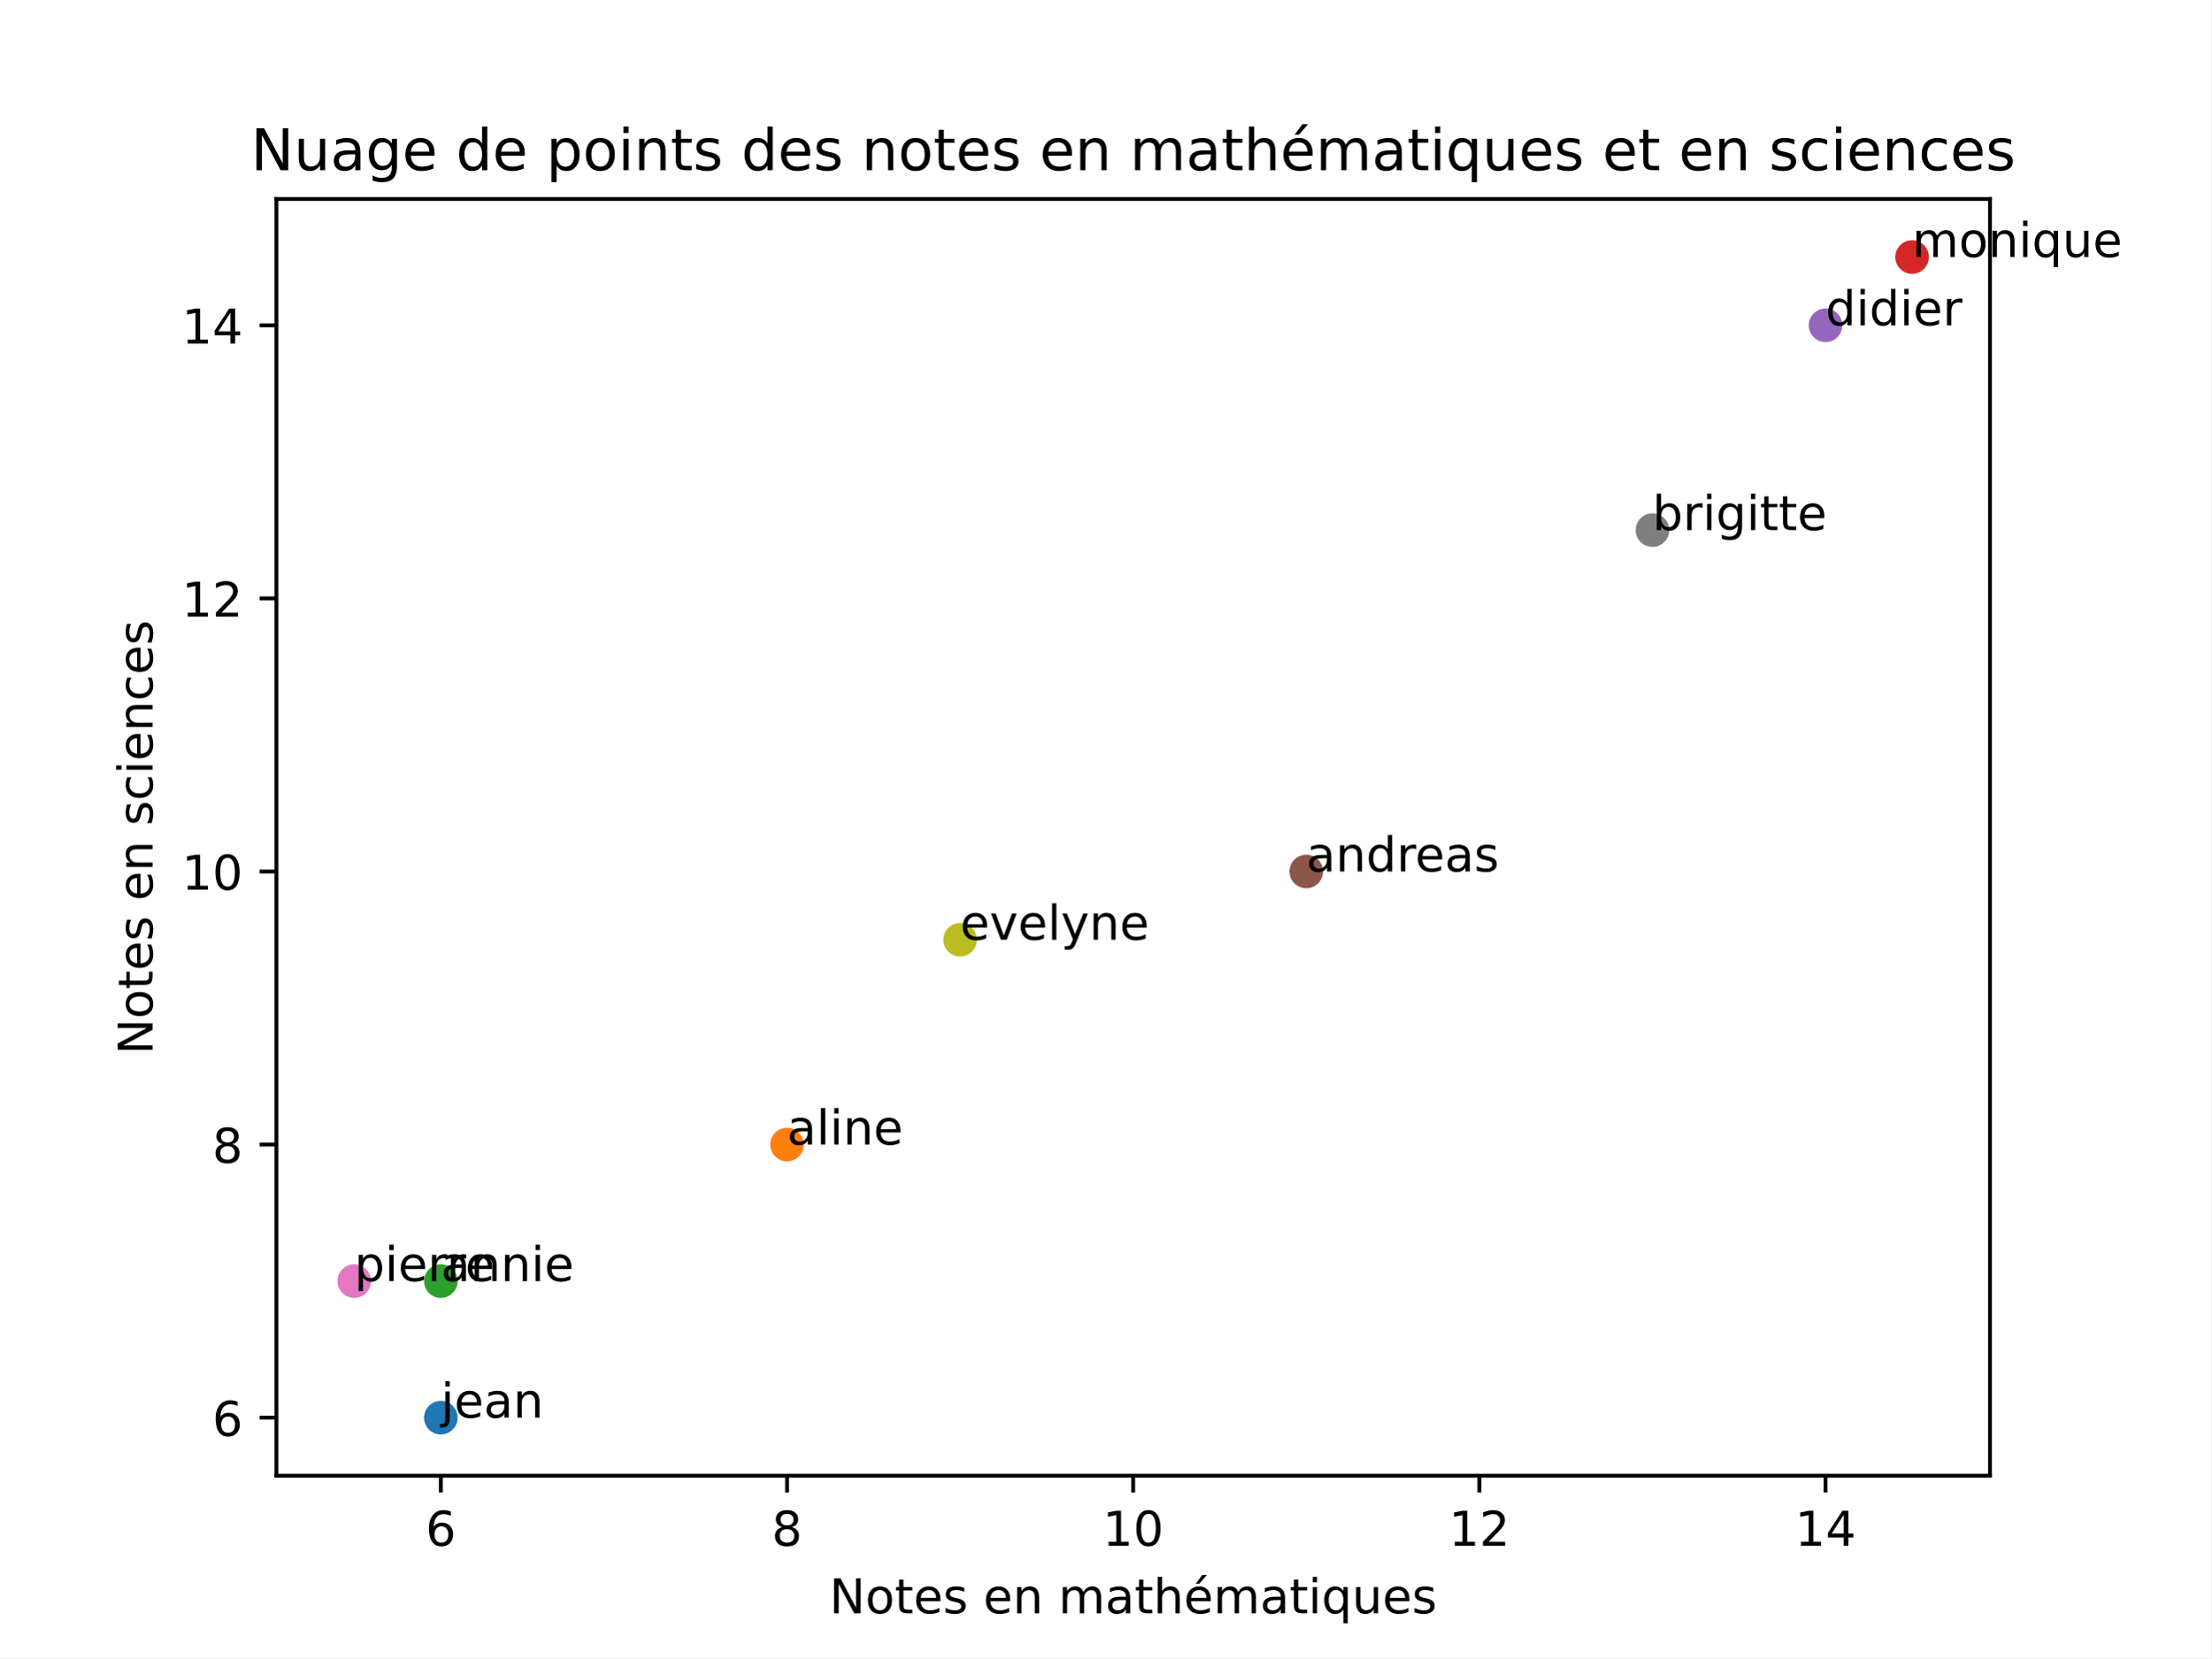
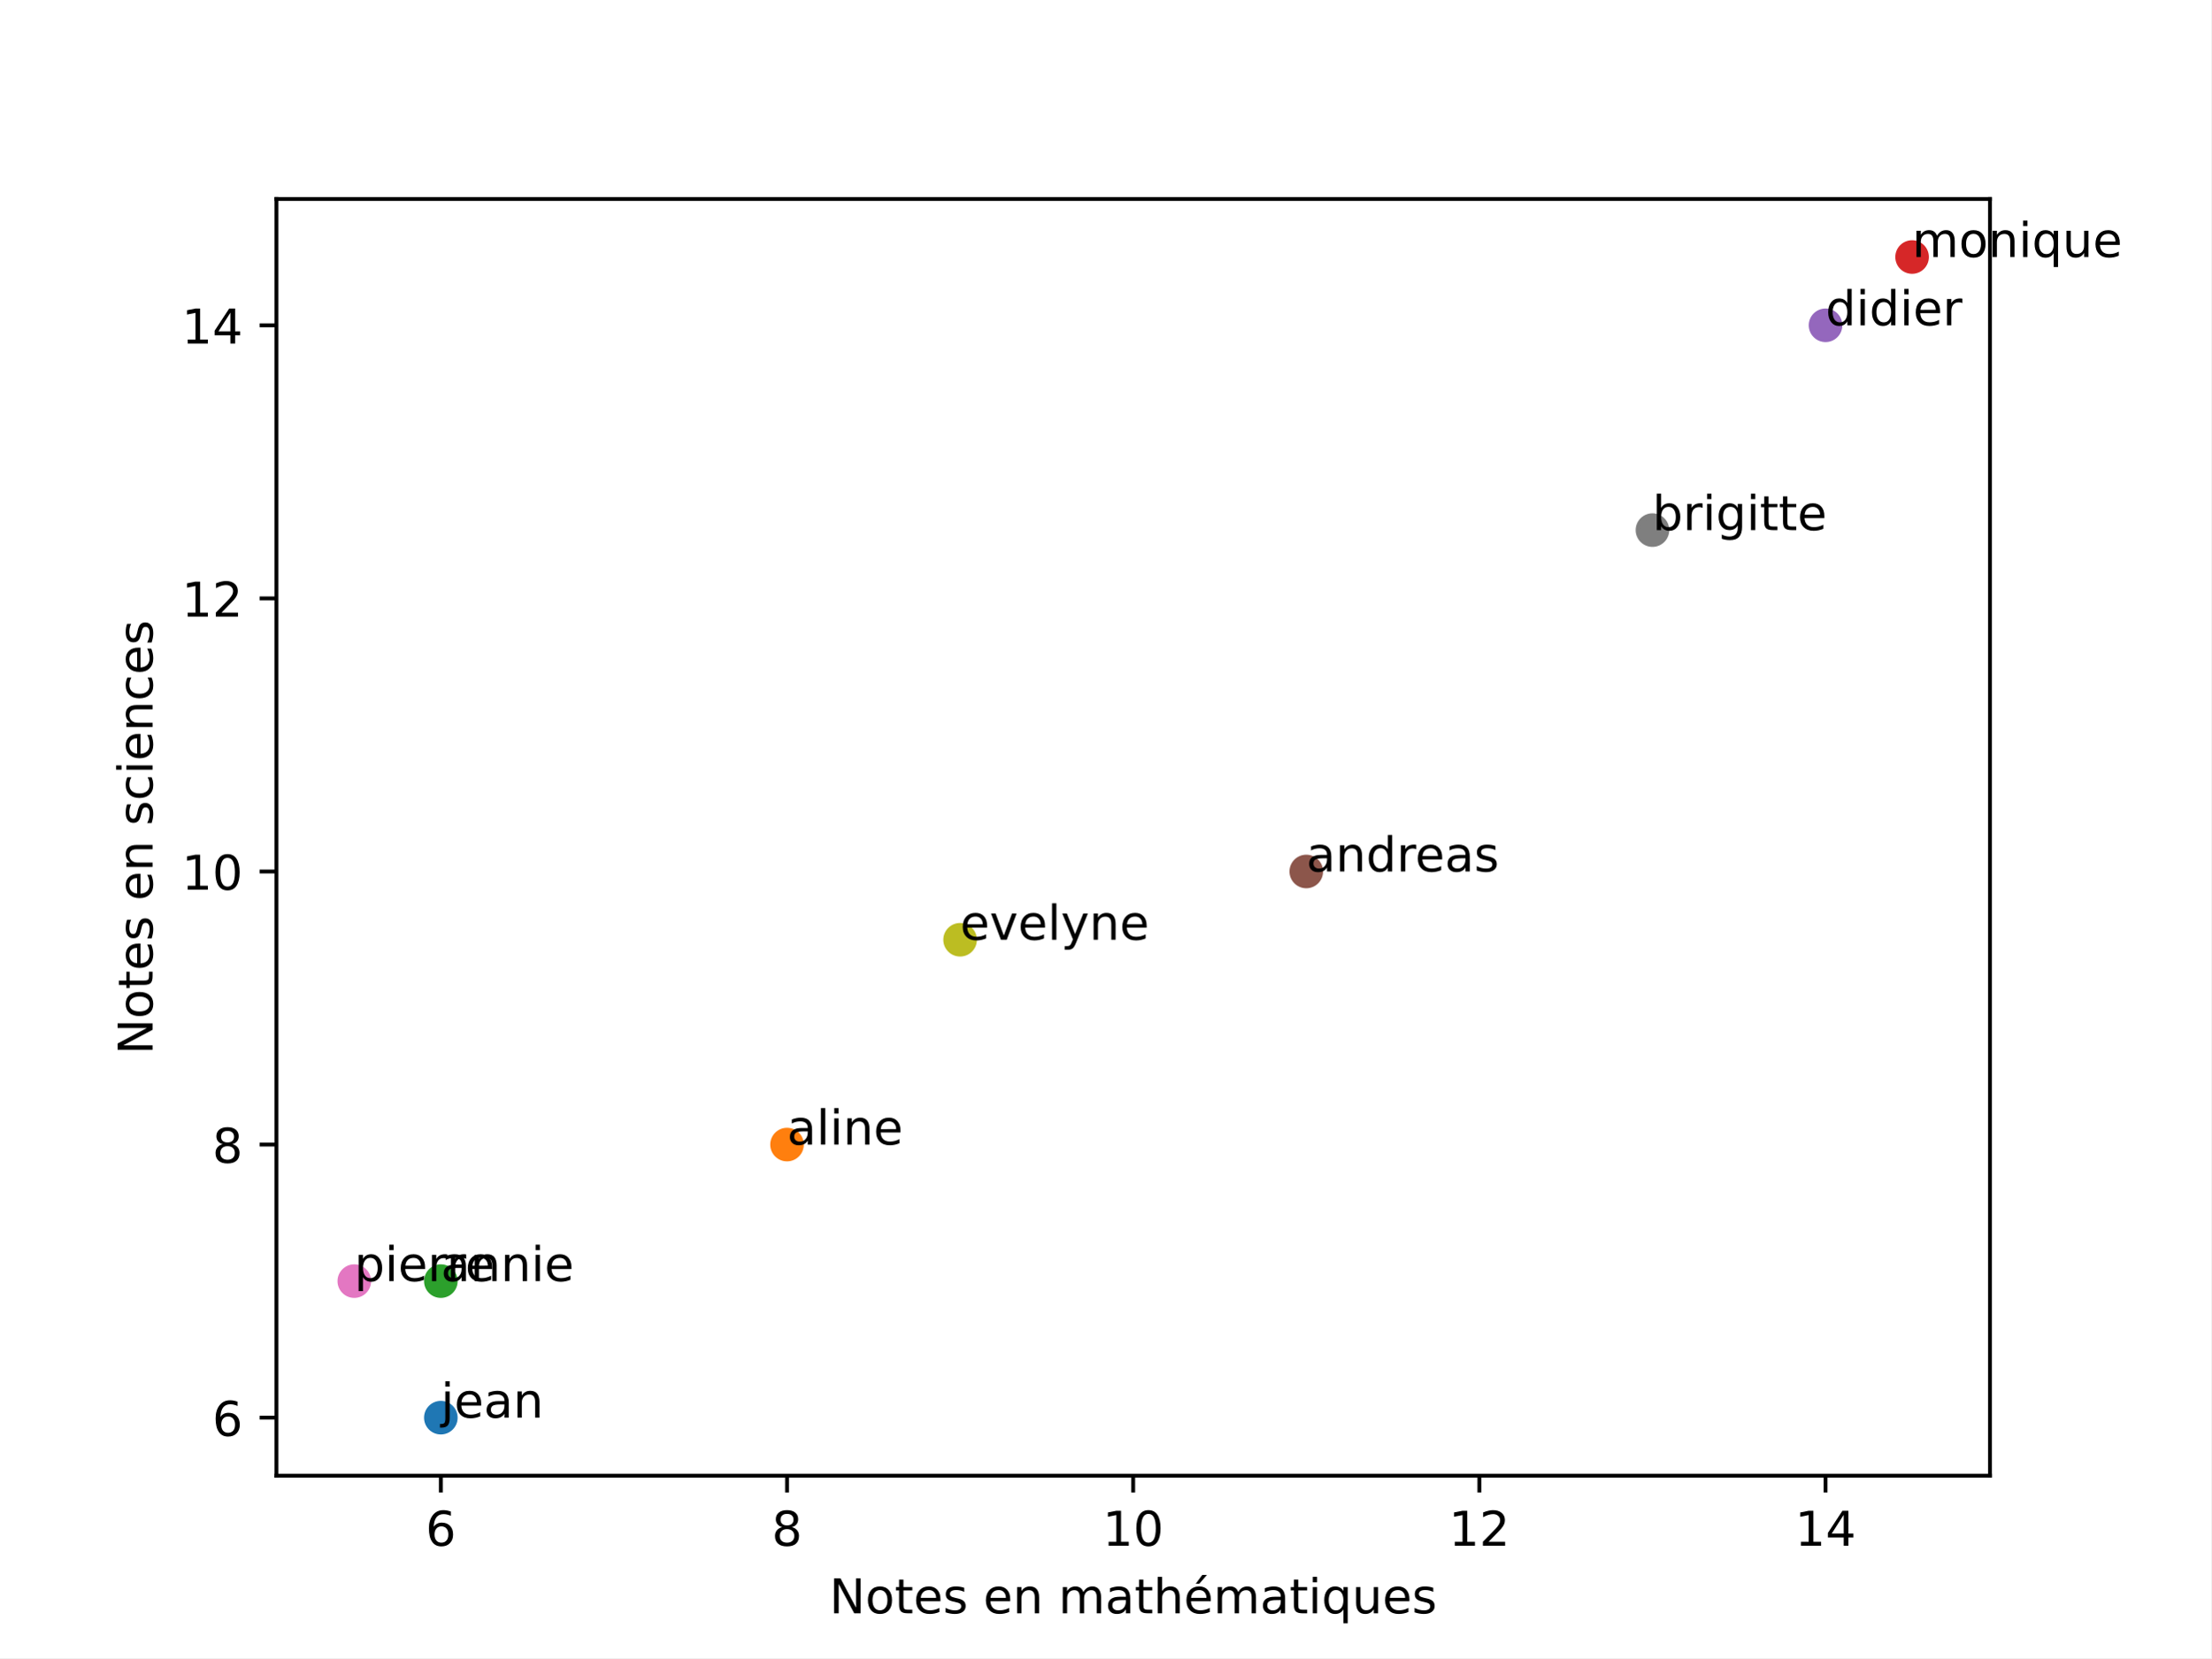
<svg xmlns="http://www.w3.org/2000/svg" xmlns:xlink="http://www.w3.org/1999/xlink" width="460.8pt" height="345.6pt" viewBox="0 0 460.8 345.6" version="1.1">
  <defs>
    <style type="text/css">*{stroke-linejoin: round; stroke-linecap: butt}</style>
  </defs>
  <g id="figure_1">
    <g id="patch_1">
      <path d="M 0 345.6  L 460.8 345.6  L 460.8 0  L 0 0  z " style="fill: #ffffff" />
    </g>
    <g id="axes_1">
      <g id="patch_2">
        <path d="M 57.6 307.584  L 414.72 307.584  L 414.72 41.472  L 57.6 41.472  z " style="fill: #ffffff" />
      </g>
      <g id="PathCollection_1">
        <defs>
-           <path id="m2abb078788" d="M 0 3  C 0.796 3 1.559 2.684 2.121 2.121  C 2.684 1.559 3 0.796 3 0  C 3 -0.796 2.684 -1.559 2.121 -2.121  C 1.559 -2.684 0.796 -3 0 -3  C -0.796 -3 -1.559 -2.684 -2.121 -2.121  C -2.684 -1.559 -3 -0.796 -3 0  C -3 0.796 -2.684 1.559 -2.121 2.121  C -1.559 2.684 -0.796 3 0 3  z " style="stroke: #1f77b4" />
-         </defs>
-         <g clip-path="url(#p0a44c0edd8)">
-           <use xlink:href="#m2abb078788" x="91.869" y="295.488" style="fill: #1f77b4; stroke: #1f77b4" />
+           <path id="mc4dbfb6b31" d="M 0 3  C 0.796 3 1.559 2.684 2.121 2.121  C 2.684 1.559 3 0.796 3 0  C 3 -0.796 2.684 -1.559 2.121 -2.121  C 1.559 -2.684 0.796 -3 0 -3  C -0.796 -3 -1.559 -2.684 -2.121 -2.121  C -2.684 -1.559 -3 -0.796 -3 0  C -3 0.796 -2.684 1.559 -2.121 2.121  C -1.559 2.684 -0.796 3 0 3  z " style="stroke: #1f77b4" />
+         </defs>
+         <g clip-path="url(#p34eee25f2c)">
+           <use xlink:href="#mc4dbfb6b31" x="91.869" y="295.488" style="fill: #1f77b4; stroke: #1f77b4" />
        </g>
      </g>
      <g id="PathCollection_2">
        <defs>
-           <path id="m93c0e58c27" d="M 0 3  C 0.796 3 1.559 2.684 2.121 2.121  C 2.684 1.559 3 0.796 3 0  C 3 -0.796 2.684 -1.559 2.121 -2.121  C 1.559 -2.684 0.796 -3 0 -3  C -0.796 -3 -1.559 -2.684 -2.121 -2.121  C -2.684 -1.559 -3 -0.796 -3 0  C -3 0.796 -2.684 1.559 -2.121 2.121  C -1.559 2.684 -0.796 3 0 3  z " style="stroke: #ff7f0e" />
-         </defs>
-         <g clip-path="url(#p0a44c0edd8)">
-           <use xlink:href="#m93c0e58c27" x="164.015" y="238.566" style="fill: #ff7f0e; stroke: #ff7f0e" />
+           <path id="m2d283905c2" d="M 0 3  C 0.796 3 1.559 2.684 2.121 2.121  C 2.684 1.559 3 0.796 3 0  C 3 -0.796 2.684 -1.559 2.121 -2.121  C 1.559 -2.684 0.796 -3 0 -3  C -0.796 -3 -1.559 -2.684 -2.121 -2.121  C -2.684 -1.559 -3 -0.796 -3 0  C -3 0.796 -2.684 1.559 -2.121 2.121  C -1.559 2.684 -0.796 3 0 3  z " style="stroke: #ff7f0e" />
+         </defs>
+         <g clip-path="url(#p34eee25f2c)">
+           <use xlink:href="#m2d283905c2" x="164.015" y="238.566" style="fill: #ff7f0e; stroke: #ff7f0e" />
        </g>
      </g>
      <g id="PathCollection_3">
        <defs>
-           <path id="mfe0cac6c20" d="M 0 3  C 0.796 3 1.559 2.684 2.121 2.121  C 2.684 1.559 3 0.796 3 0  C 3 -0.796 2.684 -1.559 2.121 -2.121  C 1.559 -2.684 0.796 -3 0 -3  C -0.796 -3 -1.559 -2.684 -2.121 -2.121  C -2.684 -1.559 -3 -0.796 -3 0  C -3 0.796 -2.684 1.559 -2.121 2.121  C -1.559 2.684 -0.796 3 0 3  z " style="stroke: #2ca02c" />
-         </defs>
-         <g clip-path="url(#p0a44c0edd8)">
-           <use xlink:href="#mfe0cac6c20" x="91.869" y="267.027" style="fill: #2ca02c; stroke: #2ca02c" />
+           <path id="m7add25459b" d="M 0 3  C 0.796 3 1.559 2.684 2.121 2.121  C 2.684 1.559 3 0.796 3 0  C 3 -0.796 2.684 -1.559 2.121 -2.121  C 1.559 -2.684 0.796 -3 0 -3  C -0.796 -3 -1.559 -2.684 -2.121 -2.121  C -2.684 -1.559 -3 -0.796 -3 0  C -3 0.796 -2.684 1.559 -2.121 2.121  C -1.559 2.684 -0.796 3 0 3  z " style="stroke: #2ca02c" />
+         </defs>
+         <g clip-path="url(#p34eee25f2c)">
+           <use xlink:href="#m7add25459b" x="91.869" y="267.027" style="fill: #2ca02c; stroke: #2ca02c" />
        </g>
      </g>
      <g id="PathCollection_4">
        <defs>
-           <path id="m77e1cfaf9d" d="M 0 3  C 0.796 3 1.559 2.684 2.121 2.121  C 2.684 1.559 3 0.796 3 0  C 3 -0.796 2.684 -1.559 2.121 -2.121  C 1.559 -2.684 0.796 -3 0 -3  C -0.796 -3 -1.559 -2.684 -2.121 -2.121  C -2.684 -1.559 -3 -0.796 -3 0  C -3 0.796 -2.684 1.559 -2.121 2.121  C -1.559 2.684 -0.796 3 0 3  z " style="stroke: #d62728" />
-         </defs>
-         <g clip-path="url(#p0a44c0edd8)">
-           <use xlink:href="#m77e1cfaf9d" x="398.487" y="53.568" style="fill: #d62728; stroke: #d62728" />
+           <path id="m46ec84e16b" d="M 0 3  C 0.796 3 1.559 2.684 2.121 2.121  C 2.684 1.559 3 0.796 3 0  C 3 -0.796 2.684 -1.559 2.121 -2.121  C 1.559 -2.684 0.796 -3 0 -3  C -0.796 -3 -1.559 -2.684 -2.121 -2.121  C -2.684 -1.559 -3 -0.796 -3 0  C -3 0.796 -2.684 1.559 -2.121 2.121  C -1.559 2.684 -0.796 3 0 3  z " style="stroke: #d62728" />
+         </defs>
+         <g clip-path="url(#p34eee25f2c)">
+           <use xlink:href="#m46ec84e16b" x="398.487" y="53.568" style="fill: #d62728; stroke: #d62728" />
        </g>
      </g>
      <g id="PathCollection_5">
        <defs>
-           <path id="m6f2a7f3307" d="M 0 3  C 0.796 3 1.559 2.684 2.121 2.121  C 2.684 1.559 3 0.796 3 0  C 3 -0.796 2.684 -1.559 2.121 -2.121  C 1.559 -2.684 0.796 -3 0 -3  C -0.796 -3 -1.559 -2.684 -2.121 -2.121  C -2.684 -1.559 -3 -0.796 -3 0  C -3 0.796 -2.684 1.559 -2.121 2.121  C -1.559 2.684 -0.796 3 0 3  z " style="stroke: #9467bd" />
-         </defs>
-         <g clip-path="url(#p0a44c0edd8)">
-           <use xlink:href="#m6f2a7f3307" x="380.451" y="67.799" style="fill: #9467bd; stroke: #9467bd" />
+           <path id="m70b480df2c" d="M 0 3  C 0.796 3 1.559 2.684 2.121 2.121  C 2.684 1.559 3 0.796 3 0  C 3 -0.796 2.684 -1.559 2.121 -2.121  C 1.559 -2.684 0.796 -3 0 -3  C -0.796 -3 -1.559 -2.684 -2.121 -2.121  C -2.684 -1.559 -3 -0.796 -3 0  C -3 0.796 -2.684 1.559 -2.121 2.121  C -1.559 2.684 -0.796 3 0 3  z " style="stroke: #9467bd" />
+         </defs>
+         <g clip-path="url(#p34eee25f2c)">
+           <use xlink:href="#m70b480df2c" x="380.451" y="67.799" style="fill: #9467bd; stroke: #9467bd" />
        </g>
      </g>
      <g id="PathCollection_6">
        <defs>
-           <path id="mf8a3eac264" d="M 0 3  C 0.796 3 1.559 2.684 2.121 2.121  C 2.684 1.559 3 0.796 3 0  C 3 -0.796 2.684 -1.559 2.121 -2.121  C 1.559 -2.684 0.796 -3 0 -3  C -0.796 -3 -1.559 -2.684 -2.121 -2.121  C -2.684 -1.559 -3 -0.796 -3 0  C -3 0.796 -2.684 1.559 -2.121 2.121  C -1.559 2.684 -0.796 3 0 3  z " style="stroke: #8c564b" />
-         </defs>
-         <g clip-path="url(#p0a44c0edd8)">
-           <use xlink:href="#mf8a3eac264" x="272.233" y="181.643" style="fill: #8c564b; stroke: #8c564b" />
+           <path id="m8ca2c098f6" d="M 0 3  C 0.796 3 1.559 2.684 2.121 2.121  C 2.684 1.559 3 0.796 3 0  C 3 -0.796 2.684 -1.559 2.121 -2.121  C 1.559 -2.684 0.796 -3 0 -3  C -0.796 -3 -1.559 -2.684 -2.121 -2.121  C -2.684 -1.559 -3 -0.796 -3 0  C -3 0.796 -2.684 1.559 -2.121 2.121  C -1.559 2.684 -0.796 3 0 3  z " style="stroke: #8c564b" />
+         </defs>
+         <g clip-path="url(#p34eee25f2c)">
+           <use xlink:href="#m8ca2c098f6" x="272.233" y="181.643" style="fill: #8c564b; stroke: #8c564b" />
        </g>
      </g>
      <g id="PathCollection_7">
        <defs>
-           <path id="mfce03f58a1" d="M 0 3  C 0.796 3 1.559 2.684 2.121 2.121  C 2.684 1.559 3 0.796 3 0  C 3 -0.796 2.684 -1.559 2.121 -2.121  C 1.559 -2.684 0.796 -3 0 -3  C -0.796 -3 -1.559 -2.684 -2.121 -2.121  C -2.684 -1.559 -3 -0.796 -3 0  C -3 0.796 -2.684 1.559 -2.121 2.121  C -1.559 2.684 -0.796 3 0 3  z " style="stroke: #e377c2" />
-         </defs>
-         <g clip-path="url(#p0a44c0edd8)">
-           <use xlink:href="#mfce03f58a1" x="73.833" y="267.027" style="fill: #e377c2; stroke: #e377c2" />
+           <path id="m52e771e02e" d="M 0 3  C 0.796 3 1.559 2.684 2.121 2.121  C 2.684 1.559 3 0.796 3 0  C 3 -0.796 2.684 -1.559 2.121 -2.121  C 1.559 -2.684 0.796 -3 0 -3  C -0.796 -3 -1.559 -2.684 -2.121 -2.121  C -2.684 -1.559 -3 -0.796 -3 0  C -3 0.796 -2.684 1.559 -2.121 2.121  C -1.559 2.684 -0.796 3 0 3  z " style="stroke: #e377c2" />
+         </defs>
+         <g clip-path="url(#p34eee25f2c)">
+           <use xlink:href="#m52e771e02e" x="73.833" y="267.027" style="fill: #e377c2; stroke: #e377c2" />
        </g>
      </g>
      <g id="PathCollection_8">
        <defs>
-           <path id="m9af18145d2" d="M 0 3  C 0.796 3 1.559 2.684 2.121 2.121  C 2.684 1.559 3 0.796 3 0  C 3 -0.796 2.684 -1.559 2.121 -2.121  C 1.559 -2.684 0.796 -3 0 -3  C -0.796 -3 -1.559 -2.684 -2.121 -2.121  C -2.684 -1.559 -3 -0.796 -3 0  C -3 0.796 -2.684 1.559 -2.121 2.121  C -1.559 2.684 -0.796 3 0 3  z " style="stroke: #7f7f7f" />
-         </defs>
-         <g clip-path="url(#p0a44c0edd8)">
-           <use xlink:href="#m9af18145d2" x="344.378" y="110.49" style="fill: #7f7f7f; stroke: #7f7f7f" />
+           <path id="mac9624462e" d="M 0 3  C 0.796 3 1.559 2.684 2.121 2.121  C 2.684 1.559 3 0.796 3 0  C 3 -0.796 2.684 -1.559 2.121 -2.121  C 1.559 -2.684 0.796 -3 0 -3  C -0.796 -3 -1.559 -2.684 -2.121 -2.121  C -2.684 -1.559 -3 -0.796 -3 0  C -3 0.796 -2.684 1.559 -2.121 2.121  C -1.559 2.684 -0.796 3 0 3  z " style="stroke: #7f7f7f" />
+         </defs>
+         <g clip-path="url(#p34eee25f2c)">
+           <use xlink:href="#mac9624462e" x="344.378" y="110.49" style="fill: #7f7f7f; stroke: #7f7f7f" />
        </g>
      </g>
      <g id="PathCollection_9">
        <defs>
-           <path id="m91e77d1b75" d="M 0 3  C 0.796 3 1.559 2.684 2.121 2.121  C 2.684 1.559 3 0.796 3 0  C 3 -0.796 2.684 -1.559 2.121 -2.121  C 1.559 -2.684 0.796 -3 0 -3  C -0.796 -3 -1.559 -2.684 -2.121 -2.121  C -2.684 -1.559 -3 -0.796 -3 0  C -3 0.796 -2.684 1.559 -2.121 2.121  C -1.559 2.684 -0.796 3 0 3  z " style="stroke: #bcbd22" />
-         </defs>
-         <g clip-path="url(#p0a44c0edd8)">
-           <use xlink:href="#m91e77d1b75" x="200.087" y="195.874" style="fill: #bcbd22; stroke: #bcbd22" />
+           <path id="m3ba04f44bd" d="M 0 3  C 0.796 3 1.559 2.684 2.121 2.121  C 2.684 1.559 3 0.796 3 0  C 3 -0.796 2.684 -1.559 2.121 -2.121  C 1.559 -2.684 0.796 -3 0 -3  C -0.796 -3 -1.559 -2.684 -2.121 -2.121  C -2.684 -1.559 -3 -0.796 -3 0  C -3 0.796 -2.684 1.559 -2.121 2.121  C -1.559 2.684 -0.796 3 0 3  z " style="stroke: #bcbd22" />
+         </defs>
+         <g clip-path="url(#p34eee25f2c)">
+           <use xlink:href="#m3ba04f44bd" x="200.087" y="195.874" style="fill: #bcbd22; stroke: #bcbd22" />
        </g>
      </g>
      <g id="matplotlib.axis_1">
        <g id="xtick_1">
          <g id="line2d_1">
            <defs>
-               <path id="m287d42c118" d="M 0 0  L 0 3.5  " style="stroke: #000000; stroke-width: 0.8" />
+               <path id="me774732ef7" d="M 0 0  L 0 3.5  " style="stroke: #000000; stroke-width: 0.8" />
            </defs>
            <g>
-               <use xlink:href="#m287d42c118" x="91.869" y="307.584" style="stroke: #000000; stroke-width: 0.8" />
+               <use xlink:href="#me774732ef7" x="91.869" y="307.584" style="stroke: #000000; stroke-width: 0.8" />
            </g>
          </g>
          <g id="text_1">
            <g transform="translate(88.68784 322.1824) scale(0.1 -0.1)">
              <defs>
                <path id="DejaVuSans-36" d="M 2113 2584  Q 1688 2584 1439 2293  Q 1191 2003 1191 1497  Q 1191 994 1439 701  Q 1688 409 2113 409  Q 2538 409 2786 701  Q 3034 994 3034 1497  Q 3034 2003 2786 2293  Q 2538 2584 2113 2584  z M 3366 4563  L 3366 3988  Q 3128 4100 2886 4159  Q 2644 4219 2406 4219  Q 1781 4219 1451 3797  Q 1122 3375 1075 2522  Q 1259 2794 1537 2939  Q 1816 3084 2150 3084  Q 2853 3084 3261 2657  Q 3669 2231 3669 1497  Q 3669 778 3244 343  Q 2819 -91 2113 -91  Q 1303 -91 875 529  Q 447 1150 447 2328  Q 447 3434 972 4092  Q 1497 4750 2381 4750  Q 2619 4750 2861 4703  Q 3103 4656 3366 4563  z " transform="scale(0.015625)" />
              </defs>
              <use xlink:href="#DejaVuSans-36" />
            </g>
          </g>
        </g>
        <g id="xtick_2">
          <g id="line2d_2">
            <g>
-               <use xlink:href="#m287d42c118" x="164.015" y="307.584" style="stroke: #000000; stroke-width: 0.8" />
+               <use xlink:href="#me774732ef7" x="164.015" y="307.584" style="stroke: #000000; stroke-width: 0.8" />
            </g>
          </g>
          <g id="text_2">
            <g transform="translate(160.8333 322.1824) scale(0.1 -0.1)">
              <defs>
                <path id="DejaVuSans-38" d="M 2034 2216  Q 1584 2216 1326 1975  Q 1069 1734 1069 1313  Q 1069 891 1326 650  Q 1584 409 2034 409  Q 2484 409 2743 651  Q 3003 894 3003 1313  Q 3003 1734 2745 1975  Q 2488 2216 2034 2216  z M 1403 2484  Q 997 2584 770 2862  Q 544 3141 544 3541  Q 544 4100 942 4425  Q 1341 4750 2034 4750  Q 2731 4750 3128 4425  Q 3525 4100 3525 3541  Q 3525 3141 3298 2862  Q 3072 2584 2669 2484  Q 3125 2378 3379 2068  Q 3634 1759 3634 1313  Q 3634 634 3220 271  Q 2806 -91 2034 -91  Q 1263 -91 848 271  Q 434 634 434 1313  Q 434 1759 690 2068  Q 947 2378 1403 2484  z M 1172 3481  Q 1172 3119 1398 2916  Q 1625 2713 2034 2713  Q 2441 2713 2670 2916  Q 2900 3119 2900 3481  Q 2900 3844 2670 4047  Q 2441 4250 2034 4250  Q 1625 4250 1398 4047  Q 1172 3844 1172 3481  z " transform="scale(0.015625)" />
              </defs>
              <use xlink:href="#DejaVuSans-38" />
            </g>
          </g>
        </g>
        <g id="xtick_3">
          <g id="line2d_3">
            <g>
-               <use xlink:href="#m287d42c118" x="236.16" y="307.584" style="stroke: #000000; stroke-width: 0.8" />
+               <use xlink:href="#me774732ef7" x="236.16" y="307.584" style="stroke: #000000; stroke-width: 0.8" />
            </g>
          </g>
          <g id="text_3">
            <g transform="translate(229.7975 322.1824) scale(0.1 -0.1)">
              <defs>
                <path id="DejaVuSans-31" d="M 794 531  L 1825 531  L 1825 4091  L 703 3866  L 703 4441  L 1819 4666  L 2450 4666  L 2450 531  L 3481 531  L 3481 0  L 794 0  L 794 531  z " transform="scale(0.015625)" />
                <path id="DejaVuSans-30" d="M 2034 4250  Q 1547 4250 1301 3770  Q 1056 3291 1056 2328  Q 1056 1369 1301 889  Q 1547 409 2034 409  Q 2525 409 2770 889  Q 3016 1369 3016 2328  Q 3016 3291 2770 3770  Q 2525 4250 2034 4250  z M 2034 4750  Q 2819 4750 3233 4129  Q 3647 3509 3647 2328  Q 3647 1150 3233 529  Q 2819 -91 2034 -91  Q 1250 -91 836 529  Q 422 1150 422 2328  Q 422 3509 836 4129  Q 1250 4750 2034 4750  z " transform="scale(0.015625)" />
              </defs>
              <use xlink:href="#DejaVuSans-31" />
              <use xlink:href="#DejaVuSans-30" x="63.623" />
            </g>
          </g>
        </g>
        <g id="xtick_4">
          <g id="line2d_4">
            <g>
-               <use xlink:href="#m287d42c118" x="308.305" y="307.584" style="stroke: #000000; stroke-width: 0.8" />
+               <use xlink:href="#me774732ef7" x="308.305" y="307.584" style="stroke: #000000; stroke-width: 0.8" />
            </g>
          </g>
          <g id="text_4">
            <g transform="translate(301.943 322.1824) scale(0.1 -0.1)">
              <defs>
                <path id="DejaVuSans-32" d="M 1228 531  L 3431 531  L 3431 0  L 469 0  L 469 531  Q 828 903 1448 1529  Q 2069 2156 2228 2338  Q 2531 2678 2651 2914  Q 2772 3150 2772 3378  Q 2772 3750 2511 3984  Q 2250 4219 1831 4219  Q 1534 4219 1204 4116  Q 875 4013 500 3803  L 500 4441  Q 881 4594 1212 4672  Q 1544 4750 1819 4750  Q 2544 4750 2975 4387  Q 3406 4025 3406 3419  Q 3406 3131 3298 2873  Q 3191 2616 2906 2266  Q 2828 2175 2409 1742  Q 1991 1309 1228 531  z " transform="scale(0.015625)" />
              </defs>
              <use xlink:href="#DejaVuSans-31" />
              <use xlink:href="#DejaVuSans-32" x="63.623" />
            </g>
          </g>
        </g>
        <g id="xtick_5">
          <g id="line2d_5">
            <g>
-               <use xlink:href="#m287d42c118" x="380.451" y="307.584" style="stroke: #000000; stroke-width: 0.8" />
+               <use xlink:href="#me774732ef7" x="380.451" y="307.584" style="stroke: #000000; stroke-width: 0.8" />
            </g>
          </g>
          <g id="text_5">
            <g transform="translate(374.0884 322.1824) scale(0.1 -0.1)">
              <defs>
                <path id="DejaVuSans-34" d="M 2419 4116  L 825 1625  L 2419 1625  L 2419 4116  z M 2253 4666  L 3047 4666  L 3047 1625  L 3713 1625  L 3713 1100  L 3047 1100  L 3047 0  L 2419 0  L 2419 1100  L 313 1100  L 313 1709  L 2253 4666  z " transform="scale(0.015625)" />
              </defs>
              <use xlink:href="#DejaVuSans-31" />
              <use xlink:href="#DejaVuSans-34" x="63.623" />
            </g>
          </g>
        </g>
        <g id="text_6">
          <g transform="translate(172.8475 336.2606) scale(0.1 -0.1)">
            <defs>
              <path id="DejaVuSans-4e" d="M 628 4666  L 1478 4666  L 3547 763  L 3547 4666  L 4159 4666  L 4159 0  L 3309 0  L 1241 3903  L 1241 0  L 628 0  L 628 4666  z " transform="scale(0.015625)" />
              <path id="DejaVuSans-6f" d="M 1959 3097  Q 1497 3097 1228 2736  Q 959 2375 959 1747  Q 959 1119 1226 758  Q 1494 397 1959 397  Q 2419 397 2687 759  Q 2956 1122 2956 1747  Q 2956 2369 2687 2733  Q 2419 3097 1959 3097  z M 1959 3584  Q 2709 3584 3137 3096  Q 3566 2609 3566 1747  Q 3566 888 3137 398  Q 2709 -91 1959 -91  Q 1206 -91 779 398  Q 353 888 353 1747  Q 353 2609 779 3096  Q 1206 3584 1959 3584  z " transform="scale(0.015625)" />
              <path id="DejaVuSans-74" d="M 1172 4494  L 1172 3500  L 2356 3500  L 2356 3053  L 1172 3053  L 1172 1153  Q 1172 725 1289 603  Q 1406 481 1766 481  L 2356 481  L 2356 0  L 1766 0  Q 1100 0 847 248  Q 594 497 594 1153  L 594 3053  L 172 3053  L 172 3500  L 594 3500  L 594 4494  L 1172 4494  z " transform="scale(0.015625)" />
              <path id="DejaVuSans-65" d="M 3597 1894  L 3597 1613  L 953 1613  Q 991 1019 1311 708  Q 1631 397 2203 397  Q 2534 397 2845 478  Q 3156 559 3463 722  L 3463 178  Q 3153 47 2828 -22  Q 2503 -91 2169 -91  Q 1331 -91 842 396  Q 353 884 353 1716  Q 353 2575 817 3079  Q 1281 3584 2069 3584  Q 2775 3584 3186 3129  Q 3597 2675 3597 1894  z M 3022 2063  Q 3016 2534 2758 2815  Q 2500 3097 2075 3097  Q 1594 3097 1305 2825  Q 1016 2553 972 2059  L 3022 2063  z " transform="scale(0.015625)" />
              <path id="DejaVuSans-73" d="M 2834 3397  L 2834 2853  Q 2591 2978 2328 3040  Q 2066 3103 1784 3103  Q 1356 3103 1142 2972  Q 928 2841 928 2578  Q 928 2378 1081 2264  Q 1234 2150 1697 2047  L 1894 2003  Q 2506 1872 2764 1633  Q 3022 1394 3022 966  Q 3022 478 2636 193  Q 2250 -91 1575 -91  Q 1294 -91 989 -36  Q 684 19 347 128  L 347 722  Q 666 556 975 473  Q 1284 391 1588 391  Q 1994 391 2212 530  Q 2431 669 2431 922  Q 2431 1156 2273 1281  Q 2116 1406 1581 1522  L 1381 1569  Q 847 1681 609 1914  Q 372 2147 372 2553  Q 372 3047 722 3315  Q 1072 3584 1716 3584  Q 2034 3584 2315 3537  Q 2597 3491 2834 3397  z " transform="scale(0.015625)" />
              <path id="DejaVuSans-20" transform="scale(0.015625)" />
              <path id="DejaVuSans-6e" d="M 3513 2113  L 3513 0  L 2938 0  L 2938 2094  Q 2938 2591 2744 2837  Q 2550 3084 2163 3084  Q 1697 3084 1428 2787  Q 1159 2491 1159 1978  L 1159 0  L 581 0  L 581 3500  L 1159 3500  L 1159 2956  Q 1366 3272 1645 3428  Q 1925 3584 2291 3584  Q 2894 3584 3203 3211  Q 3513 2838 3513 2113  z " transform="scale(0.015625)" />
              <path id="DejaVuSans-6d" d="M 3328 2828  Q 3544 3216 3844 3400  Q 4144 3584 4550 3584  Q 5097 3584 5394 3201  Q 5691 2819 5691 2113  L 5691 0  L 5113 0  L 5113 2094  Q 5113 2597 4934 2840  Q 4756 3084 4391 3084  Q 3944 3084 3684 2787  Q 3425 2491 3425 1978  L 3425 0  L 2847 0  L 2847 2094  Q 2847 2600 2669 2842  Q 2491 3084 2119 3084  Q 1678 3084 1418 2786  Q 1159 2488 1159 1978  L 1159 0  L 581 0  L 581 3500  L 1159 3500  L 1159 2956  Q 1356 3278 1631 3431  Q 1906 3584 2284 3584  Q 2666 3584 2933 3390  Q 3200 3197 3328 2828  z " transform="scale(0.015625)" />
              <path id="DejaVuSans-61" d="M 2194 1759  Q 1497 1759 1228 1600  Q 959 1441 959 1056  Q 959 750 1161 570  Q 1363 391 1709 391  Q 2188 391 2477 730  Q 2766 1069 2766 1631  L 2766 1759  L 2194 1759  z M 3341 1997  L 3341 0  L 2766 0  L 2766 531  Q 2569 213 2275 61  Q 1981 -91 1556 -91  Q 1019 -91 701 211  Q 384 513 384 1019  Q 384 1609 779 1909  Q 1175 2209 1959 2209  L 2766 2209  L 2766 2266  Q 2766 2663 2505 2880  Q 2244 3097 1772 3097  Q 1472 3097 1187 3025  Q 903 2953 641 2809  L 641 3341  Q 956 3463 1253 3523  Q 1550 3584 1831 3584  Q 2591 3584 2966 3190  Q 3341 2797 3341 1997  z " transform="scale(0.015625)" />
              <path id="DejaVuSans-68" d="M 3513 2113  L 3513 0  L 2938 0  L 2938 2094  Q 2938 2591 2744 2837  Q 2550 3084 2163 3084  Q 1697 3084 1428 2787  Q 1159 2491 1159 1978  L 1159 0  L 581 0  L 581 4863  L 1159 4863  L 1159 2956  Q 1366 3272 1645 3428  Q 1925 3584 2291 3584  Q 2894 3584 3203 3211  Q 3513 2838 3513 2113  z " transform="scale(0.015625)" />
              <path id="DejaVuSans-e9" d="M 3597 1894  L 3597 1613  L 953 1613  Q 991 1019 1311 708  Q 1631 397 2203 397  Q 2534 397 2845 478  Q 3156 559 3463 722  L 3463 178  Q 3153 47 2828 -22  Q 2503 -91 2169 -91  Q 1331 -91 842 396  Q 353 884 353 1716  Q 353 2575 817 3079  Q 1281 3584 2069 3584  Q 2775 3584 3186 3129  Q 3597 2675 3597 1894  z M 3022 2063  Q 3016 2534 2758 2815  Q 2500 3097 2075 3097  Q 1594 3097 1305 2825  Q 1016 2553 972 2059  L 3022 2063  z M 2466 5119  L 3088 5119  L 2070 3944  L 1591 3944  L 2466 5119  z " transform="scale(0.015625)" />
              <path id="DejaVuSans-69" d="M 603 3500  L 1178 3500  L 1178 0  L 603 0  L 603 3500  z M 603 4863  L 1178 4863  L 1178 4134  L 603 4134  L 603 4863  z " transform="scale(0.015625)" />
              <path id="DejaVuSans-71" d="M 947 1747  Q 947 1113 1208 752  Q 1469 391 1925 391  Q 2381 391 2643 752  Q 2906 1113 2906 1747  Q 2906 2381 2643 2742  Q 2381 3103 1925 3103  Q 1469 3103 1208 2742  Q 947 2381 947 1747  z M 2906 525  Q 2725 213 2448 61  Q 2172 -91 1784 -91  Q 1150 -91 751 415  Q 353 922 353 1747  Q 353 2572 751 3078  Q 1150 3584 1784 3584  Q 2172 3584 2448 3432  Q 2725 3281 2906 2969  L 2906 3500  L 3481 3500  L 3481 -1331  L 2906 -1331  L 2906 525  z " transform="scale(0.015625)" />
              <path id="DejaVuSans-75" d="M 544 1381  L 544 3500  L 1119 3500  L 1119 1403  Q 1119 906 1312 657  Q 1506 409 1894 409  Q 2359 409 2629 706  Q 2900 1003 2900 1516  L 2900 3500  L 3475 3500  L 3475 0  L 2900 0  L 2900 538  Q 2691 219 2414 64  Q 2138 -91 1772 -91  Q 1169 -91 856 284  Q 544 659 544 1381  z M 1991 3584  L 1991 3584  z " transform="scale(0.015625)" />
            </defs>
            <use xlink:href="#DejaVuSans-4e" />
            <use xlink:href="#DejaVuSans-6f" x="74.805" />
            <use xlink:href="#DejaVuSans-74" x="135.986" />
            <use xlink:href="#DejaVuSans-65" x="175.195" />
            <use xlink:href="#DejaVuSans-73" x="236.719" />
            <use xlink:href="#DejaVuSans-20" x="288.818" />
            <use xlink:href="#DejaVuSans-65" x="320.605" />
            <use xlink:href="#DejaVuSans-6e" x="382.129" />
            <use xlink:href="#DejaVuSans-20" x="445.508" />
            <use xlink:href="#DejaVuSans-6d" x="477.295" />
            <use xlink:href="#DejaVuSans-61" x="574.707" />
            <use xlink:href="#DejaVuSans-74" x="635.986" />
            <use xlink:href="#DejaVuSans-68" x="675.195" />
            <use xlink:href="#DejaVuSans-e9" x="738.574" />
            <use xlink:href="#DejaVuSans-6d" x="800.098" />
            <use xlink:href="#DejaVuSans-61" x="897.51" />
            <use xlink:href="#DejaVuSans-74" x="958.789" />
            <use xlink:href="#DejaVuSans-69" x="997.998" />
            <use xlink:href="#DejaVuSans-71" x="1025.781" />
            <use xlink:href="#DejaVuSans-75" x="1089.258" />
            <use xlink:href="#DejaVuSans-65" x="1152.637" />
            <use xlink:href="#DejaVuSans-73" x="1214.16" />
          </g>
        </g>
      </g>
      <g id="matplotlib.axis_2">
        <g id="ytick_1">
          <g id="line2d_6">
            <defs>
-               <path id="md66235fb83" d="M 0 0  L -3.5 0  " style="stroke: #000000; stroke-width: 0.8" />
+               <path id="m031eb7f0e6" d="M 0 0  L -3.5 0  " style="stroke: #000000; stroke-width: 0.8" />
            </defs>
            <g>
-               <use xlink:href="#md66235fb83" x="57.6" y="295.488" style="stroke: #000000; stroke-width: 0.8" />
+               <use xlink:href="#m031eb7f0e6" x="57.6" y="295.488" style="stroke: #000000; stroke-width: 0.8" />
            </g>
          </g>
          <g id="text_7">
            <g transform="translate(44.2375 299.2872) scale(0.1 -0.1)">
              <use xlink:href="#DejaVuSans-36" />
            </g>
          </g>
        </g>
        <g id="ytick_2">
          <g id="line2d_7">
            <g>
-               <use xlink:href="#md66235fb83" x="57.6" y="238.566" style="stroke: #000000; stroke-width: 0.8" />
+               <use xlink:href="#m031eb7f0e6" x="57.6" y="238.566" style="stroke: #000000; stroke-width: 0.8" />
            </g>
          </g>
          <g id="text_8">
            <g transform="translate(44.2375 242.3649) scale(0.1 -0.1)">
              <use xlink:href="#DejaVuSans-38" />
            </g>
          </g>
        </g>
        <g id="ytick_3">
          <g id="line2d_8">
            <g>
-               <use xlink:href="#md66235fb83" x="57.6" y="181.643" style="stroke: #000000; stroke-width: 0.8" />
+               <use xlink:href="#m031eb7f0e6" x="57.6" y="181.643" style="stroke: #000000; stroke-width: 0.8" />
            </g>
          </g>
          <g id="text_9">
            <g transform="translate(37.875 185.4425) scale(0.1 -0.1)">
              <use xlink:href="#DejaVuSans-31" />
              <use xlink:href="#DejaVuSans-30" x="63.623" />
            </g>
          </g>
        </g>
        <g id="ytick_4">
          <g id="line2d_9">
            <g>
-               <use xlink:href="#md66235fb83" x="57.6" y="124.721" style="stroke: #000000; stroke-width: 0.8" />
+               <use xlink:href="#m031eb7f0e6" x="57.6" y="124.721" style="stroke: #000000; stroke-width: 0.8" />
            </g>
          </g>
          <g id="text_10">
            <g transform="translate(37.875 128.5202) scale(0.1 -0.1)">
              <use xlink:href="#DejaVuSans-31" />
              <use xlink:href="#DejaVuSans-32" x="63.623" />
            </g>
          </g>
        </g>
        <g id="ytick_5">
          <g id="line2d_10">
            <g>
-               <use xlink:href="#md66235fb83" x="57.6" y="67.799" style="stroke: #000000; stroke-width: 0.8" />
+               <use xlink:href="#m031eb7f0e6" x="57.6" y="67.799" style="stroke: #000000; stroke-width: 0.8" />
            </g>
          </g>
          <g id="text_11">
            <g transform="translate(37.875 71.59781) scale(0.1 -0.1)">
              <use xlink:href="#DejaVuSans-31" />
              <use xlink:href="#DejaVuSans-34" x="63.623" />
            </g>
          </g>
        </g>
        <g id="text_12">
          <g transform="translate(31.79531 219.8116) rotate(-90) scale(0.1 -0.1)">
            <defs>
              <path id="DejaVuSans-63" d="M 3122 3366  L 3122 2828  Q 2878 2963 2633 3030  Q 2388 3097 2138 3097  Q 1578 3097 1268 2742  Q 959 2388 959 1747  Q 959 1106 1268 751  Q 1578 397 2138 397  Q 2388 397 2633 464  Q 2878 531 3122 666  L 3122 134  Q 2881 22 2623 -34  Q 2366 -91 2075 -91  Q 1284 -91 818 406  Q 353 903 353 1747  Q 353 2603 823 3093  Q 1294 3584 2113 3584  Q 2378 3584 2631 3529  Q 2884 3475 3122 3366  z " transform="scale(0.015625)" />
            </defs>
            <use xlink:href="#DejaVuSans-4e" />
            <use xlink:href="#DejaVuSans-6f" x="74.805" />
            <use xlink:href="#DejaVuSans-74" x="135.986" />
            <use xlink:href="#DejaVuSans-65" x="175.195" />
            <use xlink:href="#DejaVuSans-73" x="236.719" />
            <use xlink:href="#DejaVuSans-20" x="288.818" />
            <use xlink:href="#DejaVuSans-65" x="320.605" />
            <use xlink:href="#DejaVuSans-6e" x="382.129" />
            <use xlink:href="#DejaVuSans-20" x="445.508" />
            <use xlink:href="#DejaVuSans-73" x="477.295" />
            <use xlink:href="#DejaVuSans-63" x="529.395" />
            <use xlink:href="#DejaVuSans-69" x="584.375" />
            <use xlink:href="#DejaVuSans-65" x="612.158" />
            <use xlink:href="#DejaVuSans-6e" x="673.682" />
            <use xlink:href="#DejaVuSans-63" x="737.061" />
            <use xlink:href="#DejaVuSans-65" x="792.041" />
            <use xlink:href="#DejaVuSans-73" x="853.564" />
          </g>
        </g>
      </g>
      <g id="patch_3">
        <path d="M 57.6 307.584  L 57.6 41.472  " style="fill: none; stroke: #000000; stroke-width: 0.8; stroke-linejoin: miter; stroke-linecap: square" />
      </g>
      <g id="patch_4">
        <path d="M 414.72 307.584  L 414.72 41.472  " style="fill: none; stroke: #000000; stroke-width: 0.8; stroke-linejoin: miter; stroke-linecap: square" />
      </g>
      <g id="patch_5">
        <path d="M 57.6 307.584  L 414.72 307.584  " style="fill: none; stroke: #000000; stroke-width: 0.8; stroke-linejoin: miter; stroke-linecap: square" />
      </g>
      <g id="patch_6">
        <path d="M 57.6 41.472  L 414.72 41.472  " style="fill: none; stroke: #000000; stroke-width: 0.8; stroke-linejoin: miter; stroke-linecap: square" />
      </g>
      <g id="text_13">
        <g transform="translate(91.86909 295.488) scale(0.1 -0.1)">
          <defs>
            <path id="DejaVuSans-6a" d="M 603 3500  L 1178 3500  L 1178 -63  Q 1178 -731 923 -1031  Q 669 -1331 103 -1331  L -116 -1331  L -116 -844  L 38 -844  Q 366 -844 484 -692  Q 603 -541 603 -63  L 603 3500  z M 603 4863  L 1178 4863  L 1178 4134  L 603 4134  L 603 4863  z " transform="scale(0.015625)" />
          </defs>
          <use xlink:href="#DejaVuSans-6a" />
          <use xlink:href="#DejaVuSans-65" x="27.783" />
          <use xlink:href="#DejaVuSans-61" x="89.307" />
          <use xlink:href="#DejaVuSans-6e" x="150.586" />
        </g>
      </g>
      <g id="text_14">
        <g transform="translate(164.0145 238.5656) scale(0.1 -0.1)">
          <defs>
            <path id="DejaVuSans-6c" d="M 603 4863  L 1178 4863  L 1178 0  L 603 0  L 603 4863  z " transform="scale(0.015625)" />
          </defs>
          <use xlink:href="#DejaVuSans-61" />
          <use xlink:href="#DejaVuSans-6c" x="61.279" />
          <use xlink:href="#DejaVuSans-69" x="89.062" />
          <use xlink:href="#DejaVuSans-6e" x="116.846" />
          <use xlink:href="#DejaVuSans-65" x="180.225" />
        </g>
      </g>
      <g id="text_15">
        <g transform="translate(91.86909 267.0268) scale(0.1 -0.1)">
          <use xlink:href="#DejaVuSans-61" />
          <use xlink:href="#DejaVuSans-6e" x="61.279" />
          <use xlink:href="#DejaVuSans-6e" x="124.658" />
          <use xlink:href="#DejaVuSans-69" x="188.037" />
          <use xlink:href="#DejaVuSans-65" x="215.82" />
        </g>
      </g>
      <g id="text_16">
        <g transform="translate(398.4873 53.568) scale(0.1 -0.1)">
          <use xlink:href="#DejaVuSans-6d" />
          <use xlink:href="#DejaVuSans-6f" x="97.412" />
          <use xlink:href="#DejaVuSans-6e" x="158.594" />
          <use xlink:href="#DejaVuSans-69" x="221.973" />
          <use xlink:href="#DejaVuSans-71" x="249.756" />
          <use xlink:href="#DejaVuSans-75" x="313.232" />
          <use xlink:href="#DejaVuSans-65" x="376.611" />
        </g>
      </g>
      <g id="text_17">
        <g transform="translate(380.4509 67.79859) scale(0.1 -0.1)">
          <defs>
            <path id="DejaVuSans-64" d="M 2906 2969  L 2906 4863  L 3481 4863  L 3481 0  L 2906 0  L 2906 525  Q 2725 213 2448 61  Q 2172 -91 1784 -91  Q 1150 -91 751 415  Q 353 922 353 1747  Q 353 2572 751 3078  Q 1150 3584 1784 3584  Q 2172 3584 2448 3432  Q 2725 3281 2906 2969  z M 947 1747  Q 947 1113 1208 752  Q 1469 391 1925 391  Q 2381 391 2643 752  Q 2906 1113 2906 1747  Q 2906 2381 2643 2742  Q 2381 3103 1925 3103  Q 1469 3103 1208 2742  Q 947 2381 947 1747  z " transform="scale(0.015625)" />
            <path id="DejaVuSans-72" d="M 2631 2963  Q 2534 3019 2420 3045  Q 2306 3072 2169 3072  Q 1681 3072 1420 2755  Q 1159 2438 1159 1844  L 1159 0  L 581 0  L 581 3500  L 1159 3500  L 1159 2956  Q 1341 3275 1631 3429  Q 1922 3584 2338 3584  Q 2397 3584 2469 3576  Q 2541 3569 2628 3553  L 2631 2963  z " transform="scale(0.015625)" />
          </defs>
          <use xlink:href="#DejaVuSans-64" />
          <use xlink:href="#DejaVuSans-69" x="63.477" />
          <use xlink:href="#DejaVuSans-64" x="91.26" />
          <use xlink:href="#DejaVuSans-69" x="154.736" />
          <use xlink:href="#DejaVuSans-65" x="182.52" />
          <use xlink:href="#DejaVuSans-72" x="244.043" />
        </g>
      </g>
      <g id="text_18">
        <g transform="translate(272.2327 181.6433) scale(0.1 -0.1)">
          <use xlink:href="#DejaVuSans-61" />
          <use xlink:href="#DejaVuSans-6e" x="61.279" />
          <use xlink:href="#DejaVuSans-64" x="124.658" />
          <use xlink:href="#DejaVuSans-72" x="188.135" />
          <use xlink:href="#DejaVuSans-65" x="226.998" />
          <use xlink:href="#DejaVuSans-61" x="288.521" />
          <use xlink:href="#DejaVuSans-73" x="349.801" />
        </g>
      </g>
      <g id="text_19">
        <g transform="translate(73.83273 267.0268) scale(0.1 -0.1)">
          <defs>
            <path id="DejaVuSans-70" d="M 1159 525  L 1159 -1331  L 581 -1331  L 581 3500  L 1159 3500  L 1159 2969  Q 1341 3281 1617 3432  Q 1894 3584 2278 3584  Q 2916 3584 3314 3078  Q 3713 2572 3713 1747  Q 3713 922 3314 415  Q 2916 -91 2278 -91  Q 1894 -91 1617 61  Q 1341 213 1159 525  z M 3116 1747  Q 3116 2381 2855 2742  Q 2594 3103 2138 3103  Q 1681 3103 1420 2742  Q 1159 2381 1159 1747  Q 1159 1113 1420 752  Q 1681 391 2138 391  Q 2594 391 2855 752  Q 3116 1113 3116 1747  z " transform="scale(0.015625)" />
          </defs>
          <use xlink:href="#DejaVuSans-70" />
          <use xlink:href="#DejaVuSans-69" x="63.477" />
          <use xlink:href="#DejaVuSans-65" x="91.26" />
          <use xlink:href="#DejaVuSans-72" x="152.783" />
          <use xlink:href="#DejaVuSans-72" x="192.146" />
          <use xlink:href="#DejaVuSans-65" x="231.01" />
        </g>
      </g>
      <g id="text_20">
        <g transform="translate(344.3782 110.4904) scale(0.1 -0.1)">
          <defs>
            <path id="DejaVuSans-62" d="M 3116 1747  Q 3116 2381 2855 2742  Q 2594 3103 2138 3103  Q 1681 3103 1420 2742  Q 1159 2381 1159 1747  Q 1159 1113 1420 752  Q 1681 391 2138 391  Q 2594 391 2855 752  Q 3116 1113 3116 1747  z M 1159 2969  Q 1341 3281 1617 3432  Q 1894 3584 2278 3584  Q 2916 3584 3314 3078  Q 3713 2572 3713 1747  Q 3713 922 3314 415  Q 2916 -91 2278 -91  Q 1894 -91 1617 61  Q 1341 213 1159 525  L 1159 0  L 581 0  L 581 4863  L 1159 4863  L 1159 2969  z " transform="scale(0.015625)" />
            <path id="DejaVuSans-67" d="M 2906 1791  Q 2906 2416 2648 2759  Q 2391 3103 1925 3103  Q 1463 3103 1205 2759  Q 947 2416 947 1791  Q 947 1169 1205 825  Q 1463 481 1925 481  Q 2391 481 2648 825  Q 2906 1169 2906 1791  z M 3481 434  Q 3481 -459 3084 -895  Q 2688 -1331 1869 -1331  Q 1566 -1331 1297 -1286  Q 1028 -1241 775 -1147  L 775 -588  Q 1028 -725 1275 -790  Q 1522 -856 1778 -856  Q 2344 -856 2625 -561  Q 2906 -266 2906 331  L 2906 616  Q 2728 306 2450 153  Q 2172 0 1784 0  Q 1141 0 747 490  Q 353 981 353 1791  Q 353 2603 747 3093  Q 1141 3584 1784 3584  Q 2172 3584 2450 3431  Q 2728 3278 2906 2969  L 2906 3500  L 3481 3500  L 3481 434  z " transform="scale(0.015625)" />
          </defs>
          <use xlink:href="#DejaVuSans-62" />
          <use xlink:href="#DejaVuSans-72" x="63.477" />
          <use xlink:href="#DejaVuSans-69" x="104.59" />
          <use xlink:href="#DejaVuSans-67" x="132.373" />
          <use xlink:href="#DejaVuSans-69" x="195.85" />
          <use xlink:href="#DejaVuSans-74" x="223.633" />
          <use xlink:href="#DejaVuSans-74" x="262.842" />
          <use xlink:href="#DejaVuSans-65" x="302.051" />
        </g>
      </g>
      <g id="text_21">
        <g transform="translate(200.0873 195.8739) scale(0.1 -0.1)">
          <defs>
            <path id="DejaVuSans-76" d="M 191 3500  L 800 3500  L 1894 563  L 2988 3500  L 3597 3500  L 2284 0  L 1503 0  L 191 3500  z " transform="scale(0.015625)" />
            <path id="DejaVuSans-79" d="M 2059 -325  Q 1816 -950 1584 -1140  Q 1353 -1331 966 -1331  L 506 -1331  L 506 -850  L 844 -850  Q 1081 -850 1212 -737  Q 1344 -625 1503 -206  L 1606 56  L 191 3500  L 800 3500  L 1894 763  L 2988 3500  L 3597 3500  L 2059 -325  z " transform="scale(0.015625)" />
          </defs>
          <use xlink:href="#DejaVuSans-65" />
          <use xlink:href="#DejaVuSans-76" x="61.523" />
          <use xlink:href="#DejaVuSans-65" x="120.703" />
          <use xlink:href="#DejaVuSans-6c" x="182.227" />
          <use xlink:href="#DejaVuSans-79" x="210.01" />
          <use xlink:href="#DejaVuSans-6e" x="269.189" />
          <use xlink:href="#DejaVuSans-65" x="332.568" />
        </g>
      </g>
-       <g id="text_22">
-         <g transform="translate(52.25812 35.472) scale(0.12 -0.12)">
-           <use xlink:href="#DejaVuSans-4e" />
-           <use xlink:href="#DejaVuSans-75" x="74.805" />
-           <use xlink:href="#DejaVuSans-61" x="138.184" />
-           <use xlink:href="#DejaVuSans-67" x="199.463" />
-           <use xlink:href="#DejaVuSans-65" x="262.939" />
-           <use xlink:href="#DejaVuSans-20" x="324.463" />
-           <use xlink:href="#DejaVuSans-64" x="356.25" />
-           <use xlink:href="#DejaVuSans-65" x="419.727" />
-           <use xlink:href="#DejaVuSans-20" x="481.25" />
-           <use xlink:href="#DejaVuSans-70" x="513.037" />
-           <use xlink:href="#DejaVuSans-6f" x="576.514" />
-           <use xlink:href="#DejaVuSans-69" x="637.695" />
-           <use xlink:href="#DejaVuSans-6e" x="665.479" />
-           <use xlink:href="#DejaVuSans-74" x="728.857" />
-           <use xlink:href="#DejaVuSans-73" x="768.066" />
-           <use xlink:href="#DejaVuSans-20" x="820.166" />
-           <use xlink:href="#DejaVuSans-64" x="851.953" />
-           <use xlink:href="#DejaVuSans-65" x="915.43" />
-           <use xlink:href="#DejaVuSans-73" x="976.953" />
-           <use xlink:href="#DejaVuSans-20" x="1029.053" />
-           <use xlink:href="#DejaVuSans-6e" x="1060.84" />
-           <use xlink:href="#DejaVuSans-6f" x="1124.219" />
-           <use xlink:href="#DejaVuSans-74" x="1185.4" />
-           <use xlink:href="#DejaVuSans-65" x="1224.609" />
-           <use xlink:href="#DejaVuSans-73" x="1286.133" />
-           <use xlink:href="#DejaVuSans-20" x="1338.232" />
-           <use xlink:href="#DejaVuSans-65" x="1370.02" />
-           <use xlink:href="#DejaVuSans-6e" x="1431.543" />
-           <use xlink:href="#DejaVuSans-20" x="1494.922" />
-           <use xlink:href="#DejaVuSans-6d" x="1526.709" />
-           <use xlink:href="#DejaVuSans-61" x="1624.121" />
-           <use xlink:href="#DejaVuSans-74" x="1685.4" />
-           <use xlink:href="#DejaVuSans-68" x="1724.609" />
-           <use xlink:href="#DejaVuSans-e9" x="1787.988" />
-           <use xlink:href="#DejaVuSans-6d" x="1849.512" />
-           <use xlink:href="#DejaVuSans-61" x="1946.924" />
-           <use xlink:href="#DejaVuSans-74" x="2008.203" />
-           <use xlink:href="#DejaVuSans-69" x="2047.412" />
-           <use xlink:href="#DejaVuSans-71" x="2075.195" />
-           <use xlink:href="#DejaVuSans-75" x="2138.672" />
-           <use xlink:href="#DejaVuSans-65" x="2202.051" />
-           <use xlink:href="#DejaVuSans-73" x="2263.574" />
-           <use xlink:href="#DejaVuSans-20" x="2315.674" />
-           <use xlink:href="#DejaVuSans-65" x="2347.461" />
-           <use xlink:href="#DejaVuSans-74" x="2408.984" />
-           <use xlink:href="#DejaVuSans-20" x="2448.193" />
-           <use xlink:href="#DejaVuSans-65" x="2479.98" />
-           <use xlink:href="#DejaVuSans-6e" x="2541.504" />
-           <use xlink:href="#DejaVuSans-20" x="2604.883" />
-           <use xlink:href="#DejaVuSans-73" x="2636.67" />
-           <use xlink:href="#DejaVuSans-63" x="2688.77" />
-           <use xlink:href="#DejaVuSans-69" x="2743.75" />
-           <use xlink:href="#DejaVuSans-65" x="2771.533" />
-           <use xlink:href="#DejaVuSans-6e" x="2833.057" />
-           <use xlink:href="#DejaVuSans-63" x="2896.436" />
-           <use xlink:href="#DejaVuSans-65" x="2951.416" />
-           <use xlink:href="#DejaVuSans-73" x="3012.939" />
-         </g>
-       </g>
    </g>
  </g>
  <defs>
-     <clipPath id="p0a44c0edd8">
+     <clipPath id="p34eee25f2c">
      <rect x="57.6" y="41.472" width="357.12" height="266.112" />
    </clipPath>
  </defs>
</svg>
